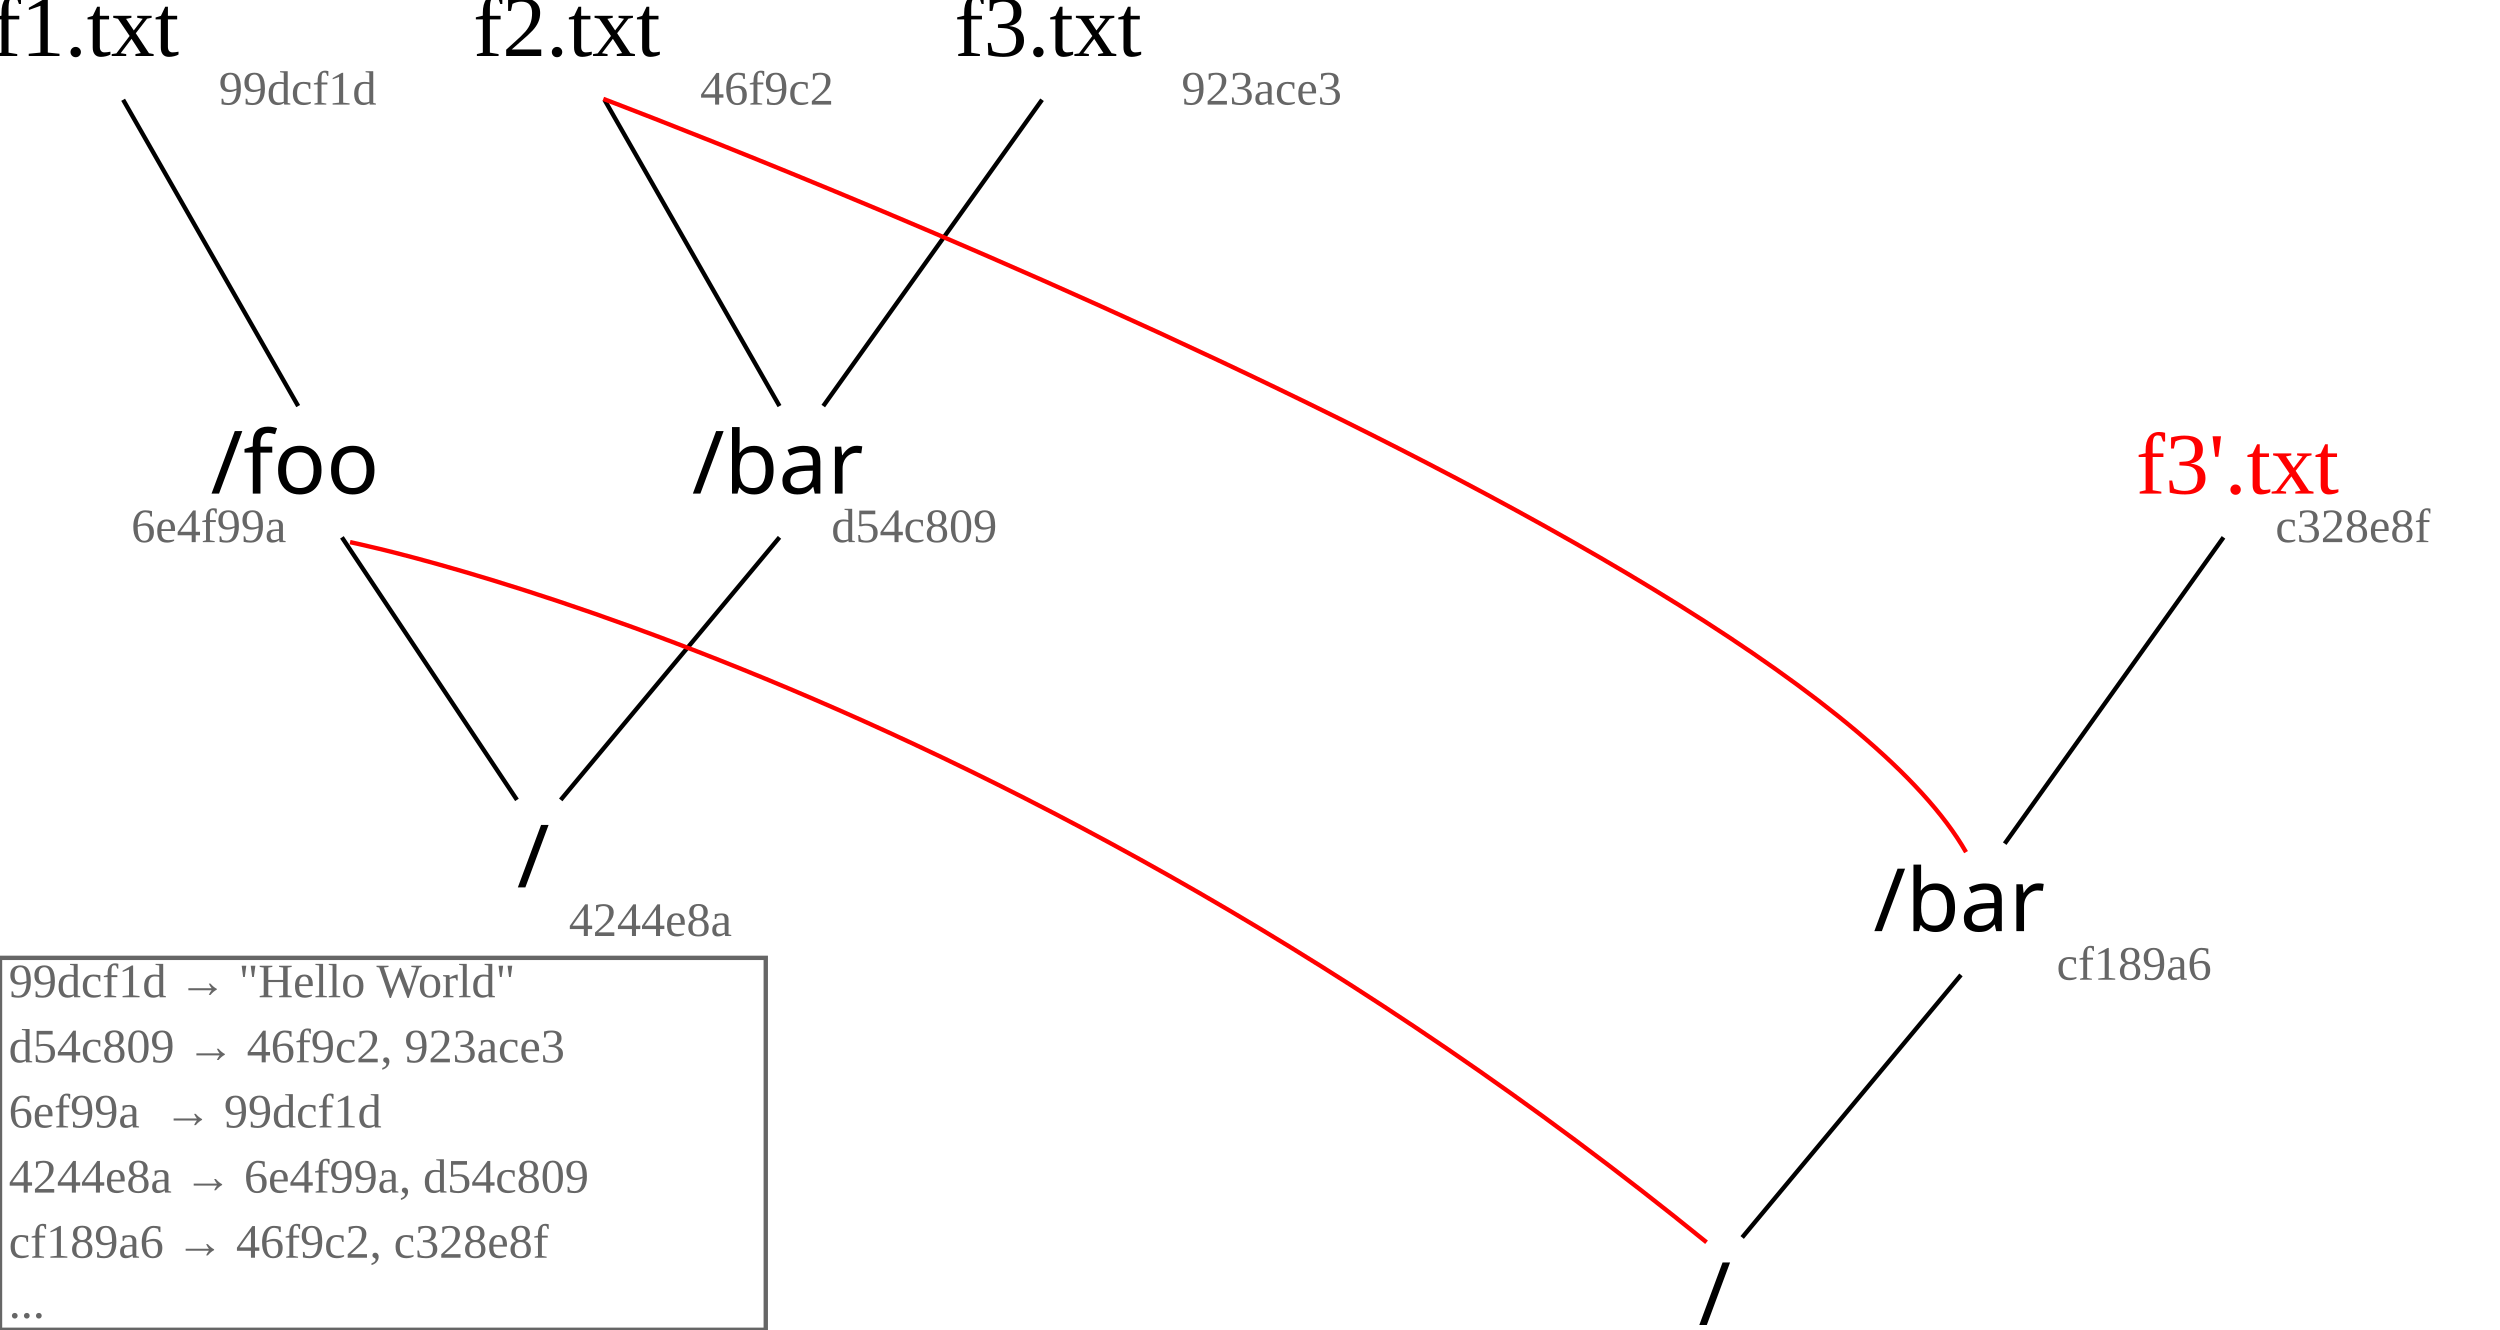
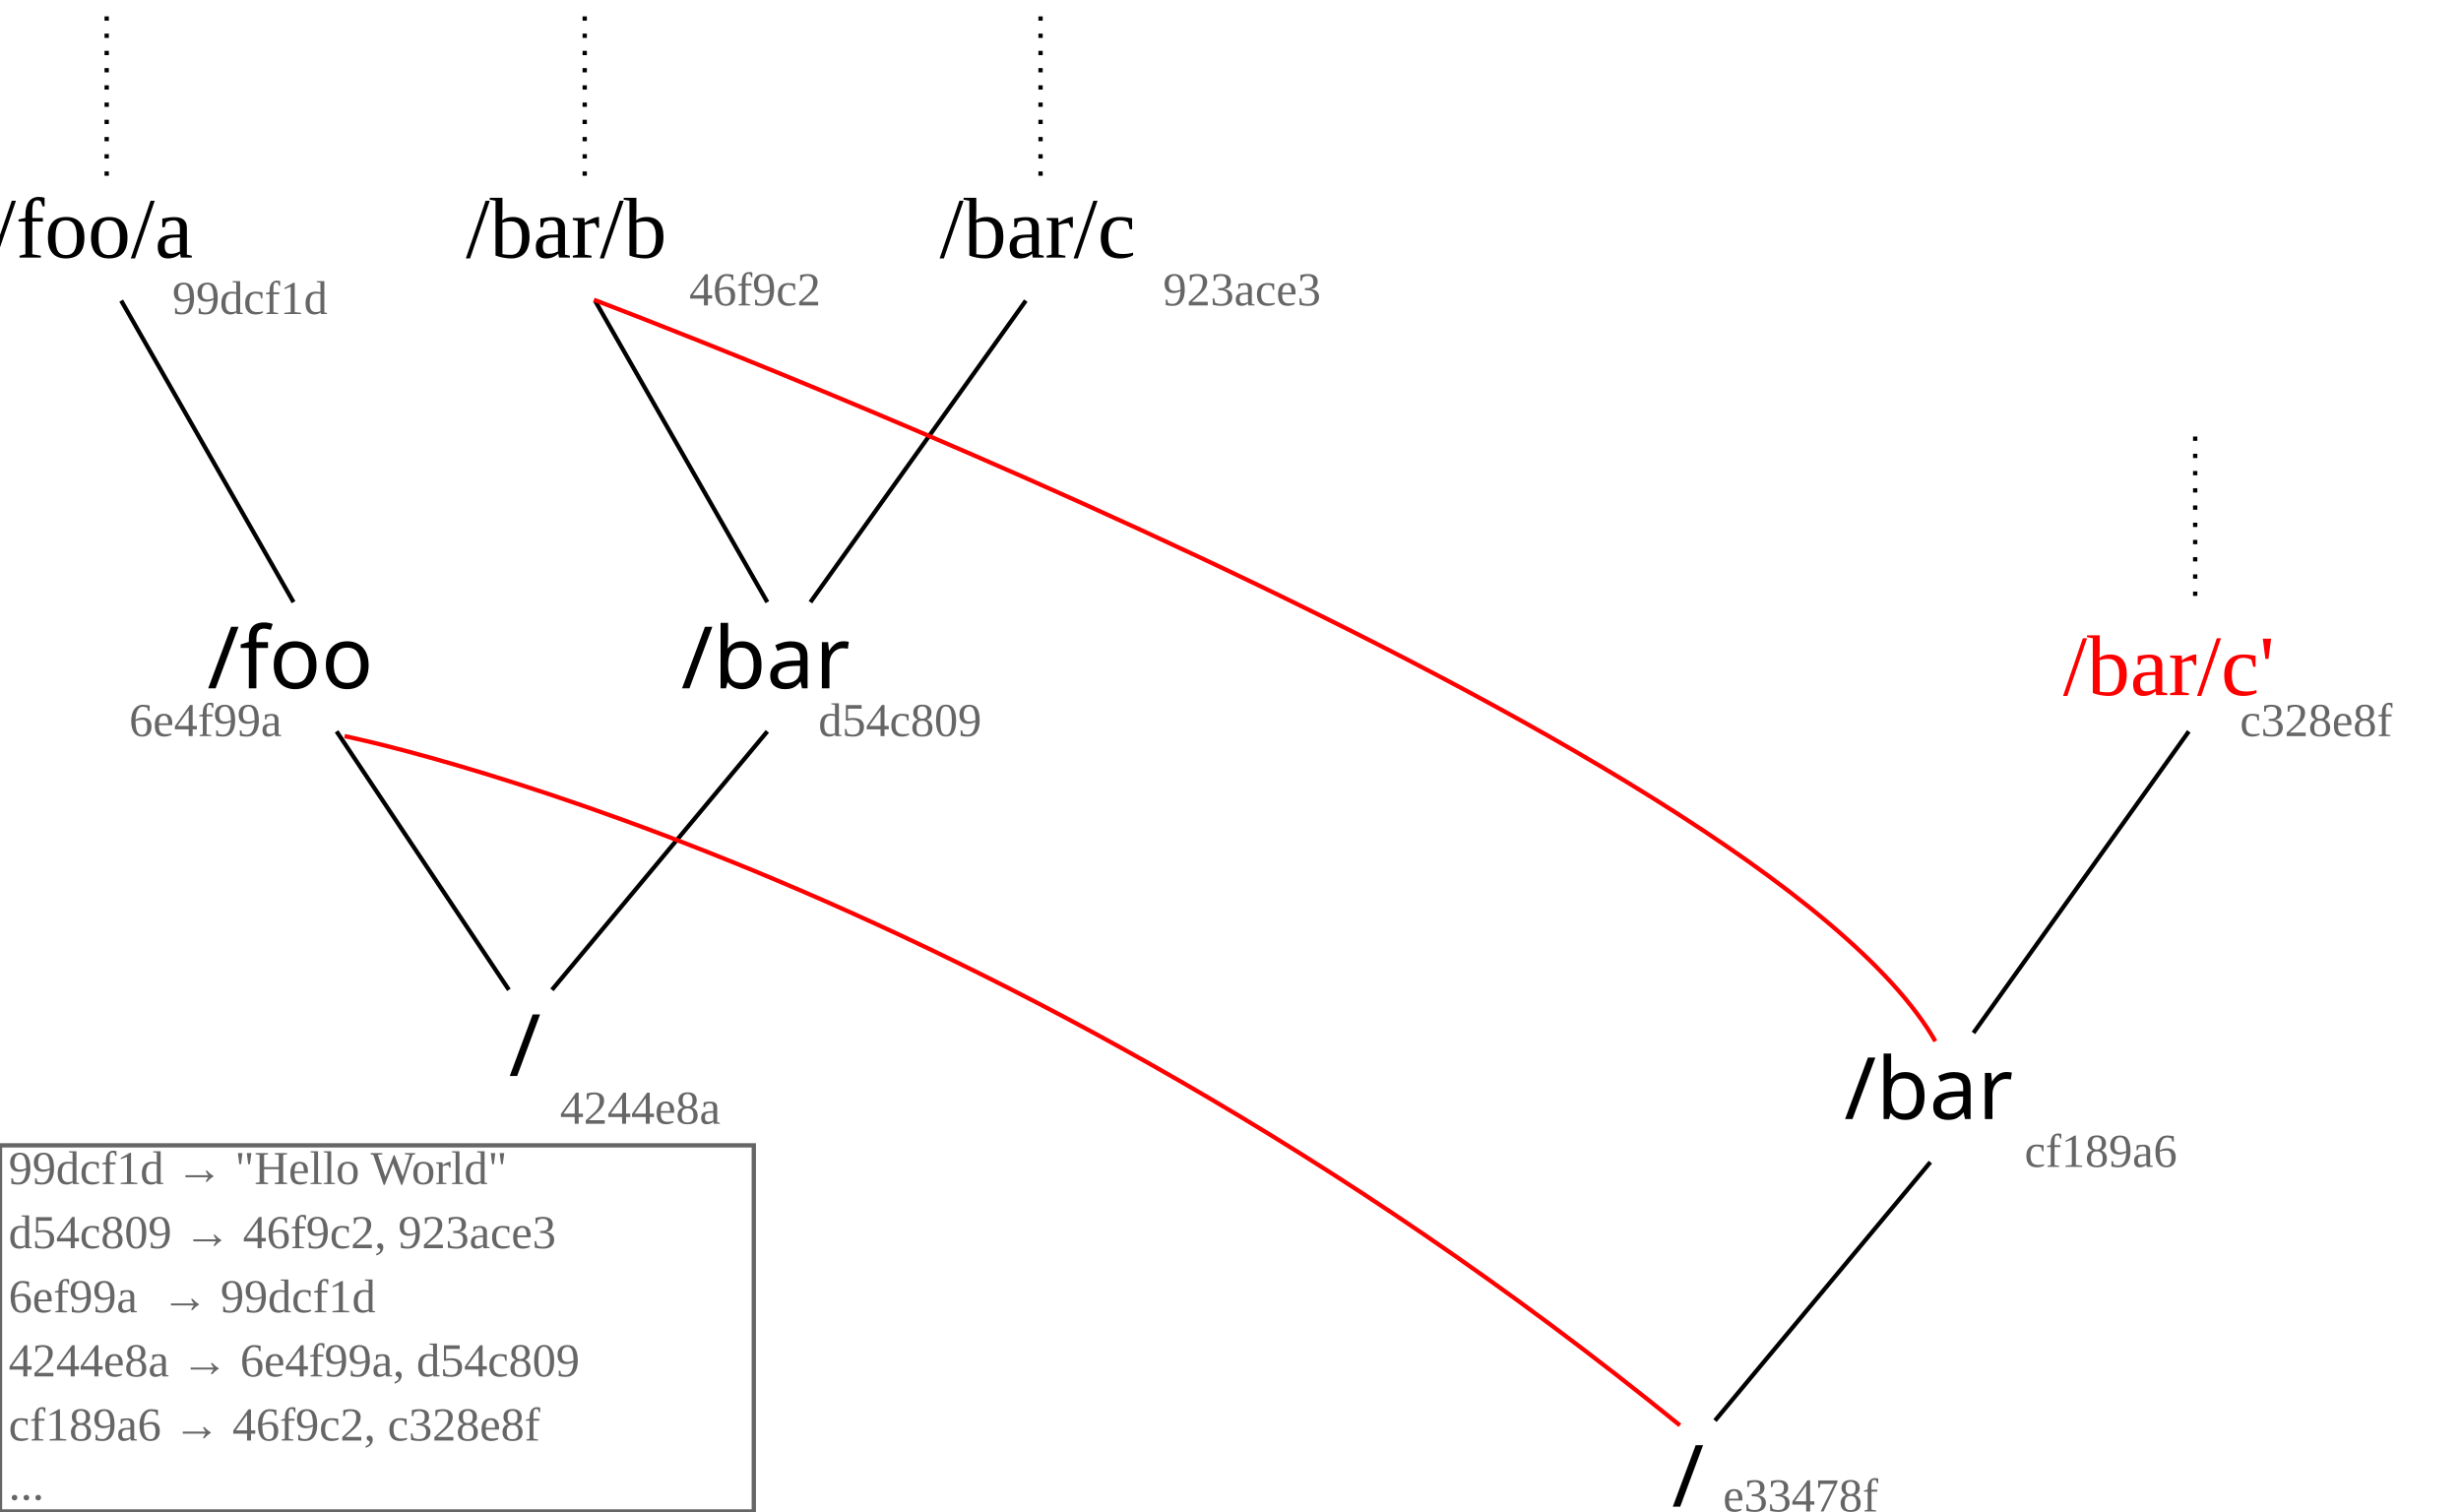
- <svg xmlns="http://www.w3.org/2000/svg" width="571.328" height="303.9" id="svg2" version="1.1">
+ <svg xmlns="http://www.w3.org/2000/svg" width="571.33" height="350.9" id="svg2" version="1.1">
  <defs id="defs4">
-     <marker orient="auto" refY="0.0" refX="0.0" id="DotM" style="overflow:visible">
-       <path id="path5031" d="M -2.5,-1.0 C -2.5,1.76 -4.74,4.0 -7.5,4.0 C -10.26,4.0 -12.5,1.76 -12.5,-1.0 C -12.5,-3.76 -10.26,-6.0 -7.5,-6.0 C -4.74,-6.0 -2.5,-3.76 -2.5,-1.0 z " style="fill-rule:evenodd;stroke:#000000;stroke-width:1.0pt;marker-start:none;marker-end:none" transform="scale(0.4) translate(7.4, 1)" />
+     <marker orient="auto" refY="0" refX="0" id="DotM" style="overflow:visible">
+       <path id="path5031" d="m -2.5,-1 c 0,2.76 -2.24,5 -5,5 -2.76,0 -5,-2.24 -5,-5 0,-2.76 2.24,-5 5,-5 2.76,0 5,2.24 5,5 z" style="fill-rule:evenodd;stroke:#000000;stroke-width:1pt;marker-start:none;marker-end:none" transform="matrix(0.4,0,0,0.4,2.96,0.4)" />
    </marker>
  </defs>
-   <g id="layer1" transform="translate(-21.86,-49.56218)">
+   <g id="layer1" transform="translate(-21.86,-2.561894)">
    <text xml:space="preserve" style="font-size:40px;font-style:normal;font-variant:normal;font-weight:normal;font-stretch:normal;fill:#000000;fill-opacity:1;stroke:none;font-family:Sans;-inkscape-font-specification:Courier" x="140" y="252.362" id="text2816">
      <tspan id="tspan2818" x="140" y="252.362" style="font-size:20px;font-style:normal;font-variant:normal;font-weight:normal;font-stretch:normal;font-family:Courier 10 Pitch;-inkscape-font-specification:Courier 10 Pitch">/</tspan>
    </text>
    <text xml:space="preserve" style="font-size:40px;font-style:normal;font-variant:normal;font-weight:normal;font-stretch:normal;fill:#000000;fill-opacity:1;stroke:none;font-family:Sans;-inkscape-font-specification:Courier" x="70" y="162.362" id="text2820">
      <tspan id="tspan2822" x="70" y="162.362" style="font-size:20px;font-style:normal;font-variant:normal;font-weight:normal;font-stretch:normal;font-family:Courier 10 Pitch;-inkscape-font-specification:Courier 10 Pitch">/foo</tspan>
    </text>
    <text xml:space="preserve" style="font-size:40px;font-style:normal;font-variant:normal;font-weight:normal;font-stretch:normal;fill:#000000;fill-opacity:1;stroke:none;font-family:Sans;-inkscape-font-specification:Courier" x="180" y="162.362" id="text2824">
      <tspan id="tspan2826" x="180" y="162.362" style="font-size:20px;font-style:normal;font-variant:normal;font-weight:normal;font-stretch:normal;font-family:Courier 10 Pitch;-inkscape-font-specification:Courier 10 Pitch">/bar</tspan>
    </text>
    <text xml:space="preserve" style="font-size:20px;font-style:normal;font-variant:normal;font-weight:normal;font-stretch:normal;fill:#000000;fill-opacity:1;stroke:none;font-family:Courier 10 Pitch;-inkscape-font-specification:Courier 10 Pitch" x="20" y="62.362" id="text2830">
-       <tspan id="tspan2832" x="20" y="62.362">f1.txt</tspan>
+       <tspan id="tspan2832" x="20" y="62.362">/foo/a</tspan>
    </text>
    <text xml:space="preserve" style="font-size:40px;font-style:normal;font-variant:normal;font-weight:normal;font-stretch:normal;fill:#000000;fill-opacity:1;stroke:none;font-family:Sans;-inkscape-font-specification:Courier" x="152.143" y="100.219" id="text2834">
      <tspan id="tspan2836" x="152.143" y="100.219" />
    </text>
    <flowRoot xml:space="preserve" id="flowRoot2838" style="font-size:40px;font-style:normal;font-variant:normal;font-weight:normal;font-stretch:normal;fill:#000000;fill-opacity:1;stroke:none;font-family:Sans;-inkscape-font-specification:Courier" transform="translate(-40,-100)">
      <flowRegion id="flowRegion2840">
        <rect id="rect2842" width="89.286" height="49.286" x="65.714" y="161.648" />
      </flowRegion>
      <flowPara id="flowPara2844" />
    </flowRoot>
    <text xml:space="preserve" style="font-size:20px;font-style:normal;font-variant:normal;font-weight:normal;font-stretch:normal;fill:#000000;fill-opacity:1;stroke:none;font-family:Courier 10 Pitch;-inkscape-font-specification:Courier 10 Pitch" x="130" y="62.362" id="text2830-2">
-       <tspan id="tspan2832-2" x="130" y="62.362">f2.txt</tspan>
+       <tspan id="tspan2832-2" x="130" y="62.362">/bar/b</tspan>
    </text>
    <text xml:space="preserve" style="font-size:20px;font-style:normal;font-variant:normal;font-weight:normal;font-stretch:normal;fill:#000000;fill-opacity:1;stroke:none;font-family:Courier 10 Pitch;-inkscape-font-specification:Courier 10 Pitch" x="240" y="62.362" id="text2830-6">
-       <tspan id="tspan2832-3" x="240" y="62.362">f3.txt</tspan>
+       <tspan id="tspan2832-3" x="240" y="62.362">/bar/c</tspan>
    </text>
    <flowRoot xml:space="preserve" id="flowRoot2882" style="font-size:40px;font-style:normal;font-variant:normal;font-weight:normal;font-stretch:normal;fill:#000000;fill-opacity:1;stroke:none;font-family:Sans;-inkscape-font-specification:Courier" transform="translate(-40,-100)">
      <flowRegion id="flowRegion2884">
        <rect id="rect2886" width="40.714" height="95.714" x="42.143" y="55.934" />
      </flowRegion>
      <flowPara id="flowPara2888" />
    </flowRoot>
    <path style="fill:none;stroke:#000000;stroke-width:1px;stroke-linecap:butt;stroke-linejoin:miter;stroke-opacity:1" d="m 140,232.362 c -40,-60 -40,-60 -40,-60" id="path2957" />
    <path style="fill:none;stroke:#000000;stroke-width:1px;stroke-linecap:butt;stroke-linejoin:miter;stroke-opacity:1" d="m 150,232.362 c 50,-60 50,-60 50,-60" id="path2959" />
    <path style="fill:none;stroke:#000000;stroke-width:1px;stroke-linecap:butt;stroke-linejoin:miter;stroke-opacity:1" d="M 90,142.362 C 50,72.362 50,72.362 50,72.362" id="path2961" />
    <path style="fill:none;stroke:#000000;stroke-width:1px;stroke-linecap:butt;stroke-linejoin:miter;stroke-opacity:1" d="M 200,142.362 C 160,72.362 160,72.362 160,72.362" id="path2963" />
    <path style="fill:none;stroke:#000000;stroke-width:1px;stroke-linecap:butt;stroke-linejoin:miter;stroke-opacity:1" d="M 210,142.362 260,72.362" id="path2988" />
    <text xml:space="preserve" style="font-size:40px;font-style:normal;font-variant:normal;font-weight:normal;font-stretch:normal;fill:#000000;fill-opacity:1;stroke:none;font-family:Sans;-inkscape-font-specification:Courier" x="410" y="352.362" id="text2816-0">
      <tspan id="tspan2818-2" x="410" y="352.362" style="font-size:20px;font-style:normal;font-variant:normal;font-weight:normal;font-stretch:normal;font-family:Courier 10 Pitch;-inkscape-font-specification:Courier 10 Pitch">/</tspan>
    </text>
    <text xml:space="preserve" style="font-size:40px;font-style:normal;font-variant:normal;font-weight:normal;font-stretch:normal;fill:#000000;fill-opacity:1;stroke:none;font-family:Sans;-inkscape-font-specification:Courier" x="450" y="262.362" id="text2824-6">
      <tspan id="tspan2826-9" x="450" y="262.362" style="font-size:20px;font-style:normal;font-variant:normal;font-weight:normal;font-stretch:normal;font-family:Courier 10 Pitch;-inkscape-font-specification:Courier 10 Pitch">/bar</tspan>
    </text>
-     <text xml:space="preserve" style="font-size:20px;font-style:normal;font-variant:normal;font-weight:normal;font-stretch:normal;fill:#ff0000;fill-opacity:1;stroke:none;font-family:Courier 10 Pitch;-inkscape-font-specification:Courier 10 Pitch" x="510" y="162.362" id="text2830-6-6">
-       <tspan id="tspan2832-3-5" x="510" y="162.362">f3'.txt</tspan>
-     </text>
    <path style="fill:none;stroke:#000000;stroke-width:1px;stroke-linecap:butt;stroke-linejoin:miter;stroke-opacity:1" d="m 420,332.362 c 50,-60 50,-60 50,-60" id="path2959-1" />
    <path style="fill:none;stroke:#ff0000;stroke-width:1px;stroke-linecap:butt;stroke-linejoin:miter;stroke-opacity:1" d="m 471.161,244.304 c -40,-70 -311.429,-172.143 -311.429,-172.143" id="path2963-8" />
    <path style="fill:none;stroke:#000000;stroke-width:1px;stroke-linecap:butt;stroke-linejoin:miter;stroke-opacity:1" d="m 480,242.362 50,-70" id="path2988-5" />
    <path style="fill:none;stroke:#ff0000;stroke-width:1px;stroke-linecap:butt;stroke-linejoin:miter;stroke-opacity:1" d="m 390,283.9 c -160,-130 -310,-160 -310,-160" id="path4165" transform="translate(21.86,49.56218)" />
-     <text xml:space="preserve" style="font-size:15px;font-style:normal;font-variant:normal;font-weight:normal;font-stretch:normal;fill:#666666;fill-opacity:1;stroke:none;font-family:Courier 10 Pitch;-inkscape-font-specification:Courier 10 Pitch" x="71.86" y="73.462" id="text4209">
-       <tspan id="tspan4211" x="71.86" y="73.462" style="font-size:11px;fill:#666666">99dcf1d</tspan>
+     <text xml:space="preserve" style="font-size:15px;font-style:normal;font-variant:normal;font-weight:normal;font-stretch:normal;fill:#666666;fill-opacity:1;stroke:none;font-family:Courier 10 Pitch;-inkscape-font-specification:Courier 10 Pitch" x="61.86" y="75.462" id="text4209">
+       <tspan id="tspan4211" x="61.86" y="75.462" style="font-size:11px;fill:#666666">99dcf1d</tspan>
    </text>
    <text xml:space="preserve" style="font-size:15px;font-style:normal;font-variant:normal;font-weight:normal;font-stretch:normal;fill:#666666;fill-opacity:1;stroke:none;font-family:Courier 10 Pitch;-inkscape-font-specification:Courier 10 Pitch" x="181.86" y="73.462" id="text4209-5">
      <tspan id="tspan4211-4" x="181.86" y="73.462" style="font-size:11px;fill:#666666">46f9c2</tspan>
    </text>
    <text xml:space="preserve" style="font-size:15px;font-style:normal;font-variant:normal;font-weight:normal;font-stretch:normal;fill:#666666;fill-opacity:1;stroke:none;font-family:Courier 10 Pitch;-inkscape-font-specification:Courier 10 Pitch" x="291.86" y="73.462" id="text4209-9">
      <tspan id="tspan4211-8" x="291.86" y="73.462" style="font-size:11px;fill:#666666">923ace3</tspan>
    </text>
    <text xml:space="preserve" style="font-size:15px;font-style:normal;font-variant:normal;font-weight:normal;font-stretch:normal;fill:#666666;fill-opacity:1;stroke:none;font-family:Courier 10 Pitch;-inkscape-font-specification:Courier 10 Pitch" x="541.86" y="173.462" id="text4209-9-0">
      <tspan id="tspan4211-8-3" x="541.86" y="173.462" style="font-size:11px;fill:#666666">c328e8f</tspan>
    </text>
    <text xml:space="preserve" style="font-size:15px;font-style:normal;font-variant:normal;font-weight:normal;font-stretch:normal;fill:#666666;fill-opacity:1;stroke:none;font-family:Courier 10 Pitch;-inkscape-font-specification:Courier 10 Pitch" x="211.86" y="173.462" id="text4209-5-4">
      <tspan id="tspan4211-4-0" x="211.86" y="173.462" style="font-size:11px;fill:#666666">d54c809</tspan>
    </text>
    <text xml:space="preserve" style="font-size:15px;font-style:normal;font-variant:normal;font-weight:normal;font-stretch:normal;fill:#666666;fill-opacity:1;stroke:none;font-family:Courier 10 Pitch;-inkscape-font-specification:Courier 10 Pitch" x="51.86" y="173.462" id="text4209-5-4-3">
      <tspan id="tspan4211-4-0-2" x="51.86" y="173.462" style="font-size:11px;fill:#666666">6e4f99a</tspan>
    </text>
    <text xml:space="preserve" style="font-size:15px;font-style:normal;font-variant:normal;font-weight:normal;font-stretch:normal;fill:#666666;fill-opacity:1;stroke:none;font-family:Courier 10 Pitch;-inkscape-font-specification:Courier 10 Pitch" x="151.86" y="263.462" id="text4209-5-4-0">
      <tspan id="tspan4211-4-0-1" x="151.86" y="263.462" style="font-size:11px;fill:#666666">4244e8a</tspan>
    </text>
    <text xml:space="preserve" style="font-size:15px;font-style:normal;font-variant:normal;font-weight:normal;font-stretch:normal;fill:#666666;fill-opacity:1;stroke:none;font-family:Courier 10 Pitch;-inkscape-font-specification:Courier 10 Pitch" x="491.86" y="273.462" id="text4209-5-4-1">
      <tspan id="tspan4211-4-0-4" x="491.86" y="273.462" style="font-size:11px;fill:#666666">cf189a6</tspan>
    </text>
    <text xml:space="preserve" style="font-size:15px;font-style:normal;font-variant:normal;font-weight:normal;font-stretch:normal;fill:#666666;fill-opacity:1;stroke:none;font-family:Courier 10 Pitch;-inkscape-font-specification:Courier 10 Pitch" x="421.86" y="353.462" id="text4209-5-4-06">
-       <tspan x="421.86" y="367.212" style="font-size:11px;fill:#666666" id="tspan4399">e33478f</tspan>
+       <tspan x="421.86" y="353.462" style="font-size:11px;fill:#666666" id="tspan4399">e33478f</tspan>
    </text>
    <text xml:space="preserve" style="font-size:15px;font-style:normal;font-variant:normal;font-weight:normal;font-stretch:normal;fill:#666666;fill-opacity:1;stroke:none;font-family:Courier 10 Pitch;-inkscape-font-specification:Courier 10 Pitch" x="23.86" y="277.462" id="text4209-5-4-17">
      <tspan x="23.86" y="277.462" style="font-size:11px;fill:#666666" id="tspan4514">99dcf1d → "Hello World"</tspan>
      <tspan x="23.86" y="292.345" style="font-size:11px;fill:#666666" id="tspan4553">d54c809 → 46f9c2, 923ace3</tspan>
      <tspan x="23.86" y="307.228" style="font-size:11px;fill:#666666" id="tspan4545">6ef99a  → 99dcf1d</tspan>
      <tspan x="23.86" y="322.111" style="font-size:11px;fill:#666666" id="tspan4547">4244e8a → 6e4f99a, d54c809</tspan>
      <tspan x="23.86" y="336.994" style="font-size:11px;fill:#666666" id="tspan4549">cf189a6 → 46f9c2, c328e8f</tspan>
      <tspan x="23.86" y="350.744" style="font-size:11px;fill:#666666" id="tspan4551">...</tspan>
    </text>
    <text xml:space="preserve" style="font-size:15px;font-style:normal;font-variant:normal;font-weight:normal;font-stretch:normal;fill:#666666;fill-opacity:1;stroke:none;font-family:Courier 10 Pitch;-inkscape-font-specification:Courier 10 Pitch" x="31.86" y="308.462" id="text4209-5-4-3-0">
      <tspan id="tspan4211-4-0-2-5" x="31.86" y="308.462" style="font-size:11px;fill:#666666" />
    </text>
-     <rect style="fill:none;stroke:#666666;stroke-opacity:1;stroke-linejoin:miter;stroke-width:1;stroke-miterlimit:4;stroke-dasharray:none;stroke-dashoffset:0" id="rect4597" width="175" height="85" x="0" y="218.9" transform="translate(21.86,49.56218)" />
+     <rect style="fill:none;stroke:#666666;stroke-width:1;stroke-linejoin:miter;stroke-miterlimit:4;stroke-opacity:1;stroke-dasharray:none;stroke-dashoffset:0" id="rect4597" width="175" height="85" x="0" y="218.9" transform="translate(21.86,49.56218)" />
+     <flowRoot xml:space="preserve" id="flowRoot3065" style="fill:black;stroke:none;stroke-opacity:1;stroke-width:1px;stroke-linejoin:miter;stroke-linecap:butt;fill-opacity:1;font-family:Bitstream Vera Sans;font-style:normal;font-weight:normal;font-size:10">
+       <flowRegion id="flowRegion3067">
+         <rect id="rect3069" width="402.546" height="41.416" x="-42.426" y="18.055" />
+       </flowRegion>
+       <flowPara id="flowPara3071" />
+     </flowRoot>
+     <text xml:space="preserve" style="font-size:20px;font-style:normal;font-variant:normal;font-weight:normal;font-stretch:normal;fill:#000000;fill-opacity:1;stroke:none;font-family:Courier 10 Pitch;-inkscape-font-specification:Courier 10 Pitch" x="500.814" y="163.932" id="text2830-6-60">
+       <tspan id="tspan2832-3-9" x="500.814" y="163.932" style="fill:#ff0000">/bar/c'</tspan>
+     </text>
+     <path style="fill:none;stroke:#000000;stroke-width:1;stroke-linecap:butt;stroke-linejoin:miter;stroke-miterlimit:4;stroke-opacity:1;stroke-dasharray:1, 3;stroke-dashoffset:0" d="m 46.629,43.365 0,-39.396" id="path3098" />
+     <path style="fill:none;stroke:#000000;stroke-width:1;stroke-linecap:butt;stroke-linejoin:miter;stroke-miterlimit:4;stroke-opacity:1;stroke-dasharray:1, 3;stroke-dashoffset:0" d="m 157.604,43.365 0,-39.396" id="path3098-1" />
+     <path style="fill:none;stroke:#000000;stroke-width:1;stroke-linecap:butt;stroke-linejoin:miter;stroke-miterlimit:4;stroke-opacity:1;stroke-dasharray:1, 3;stroke-dashoffset:0" d="m 263.429,43.365 0,-39.396" id="path3098-9" />
+     <path style="fill:none;stroke:#000000;stroke-width:1;stroke-linecap:butt;stroke-linejoin:miter;stroke-miterlimit:4;stroke-opacity:1;stroke-dasharray:1, 3;stroke-dashoffset:0" d="m 531.482,140.906 0,-39.396" id="path3098-3" />
  </g>
</svg>
